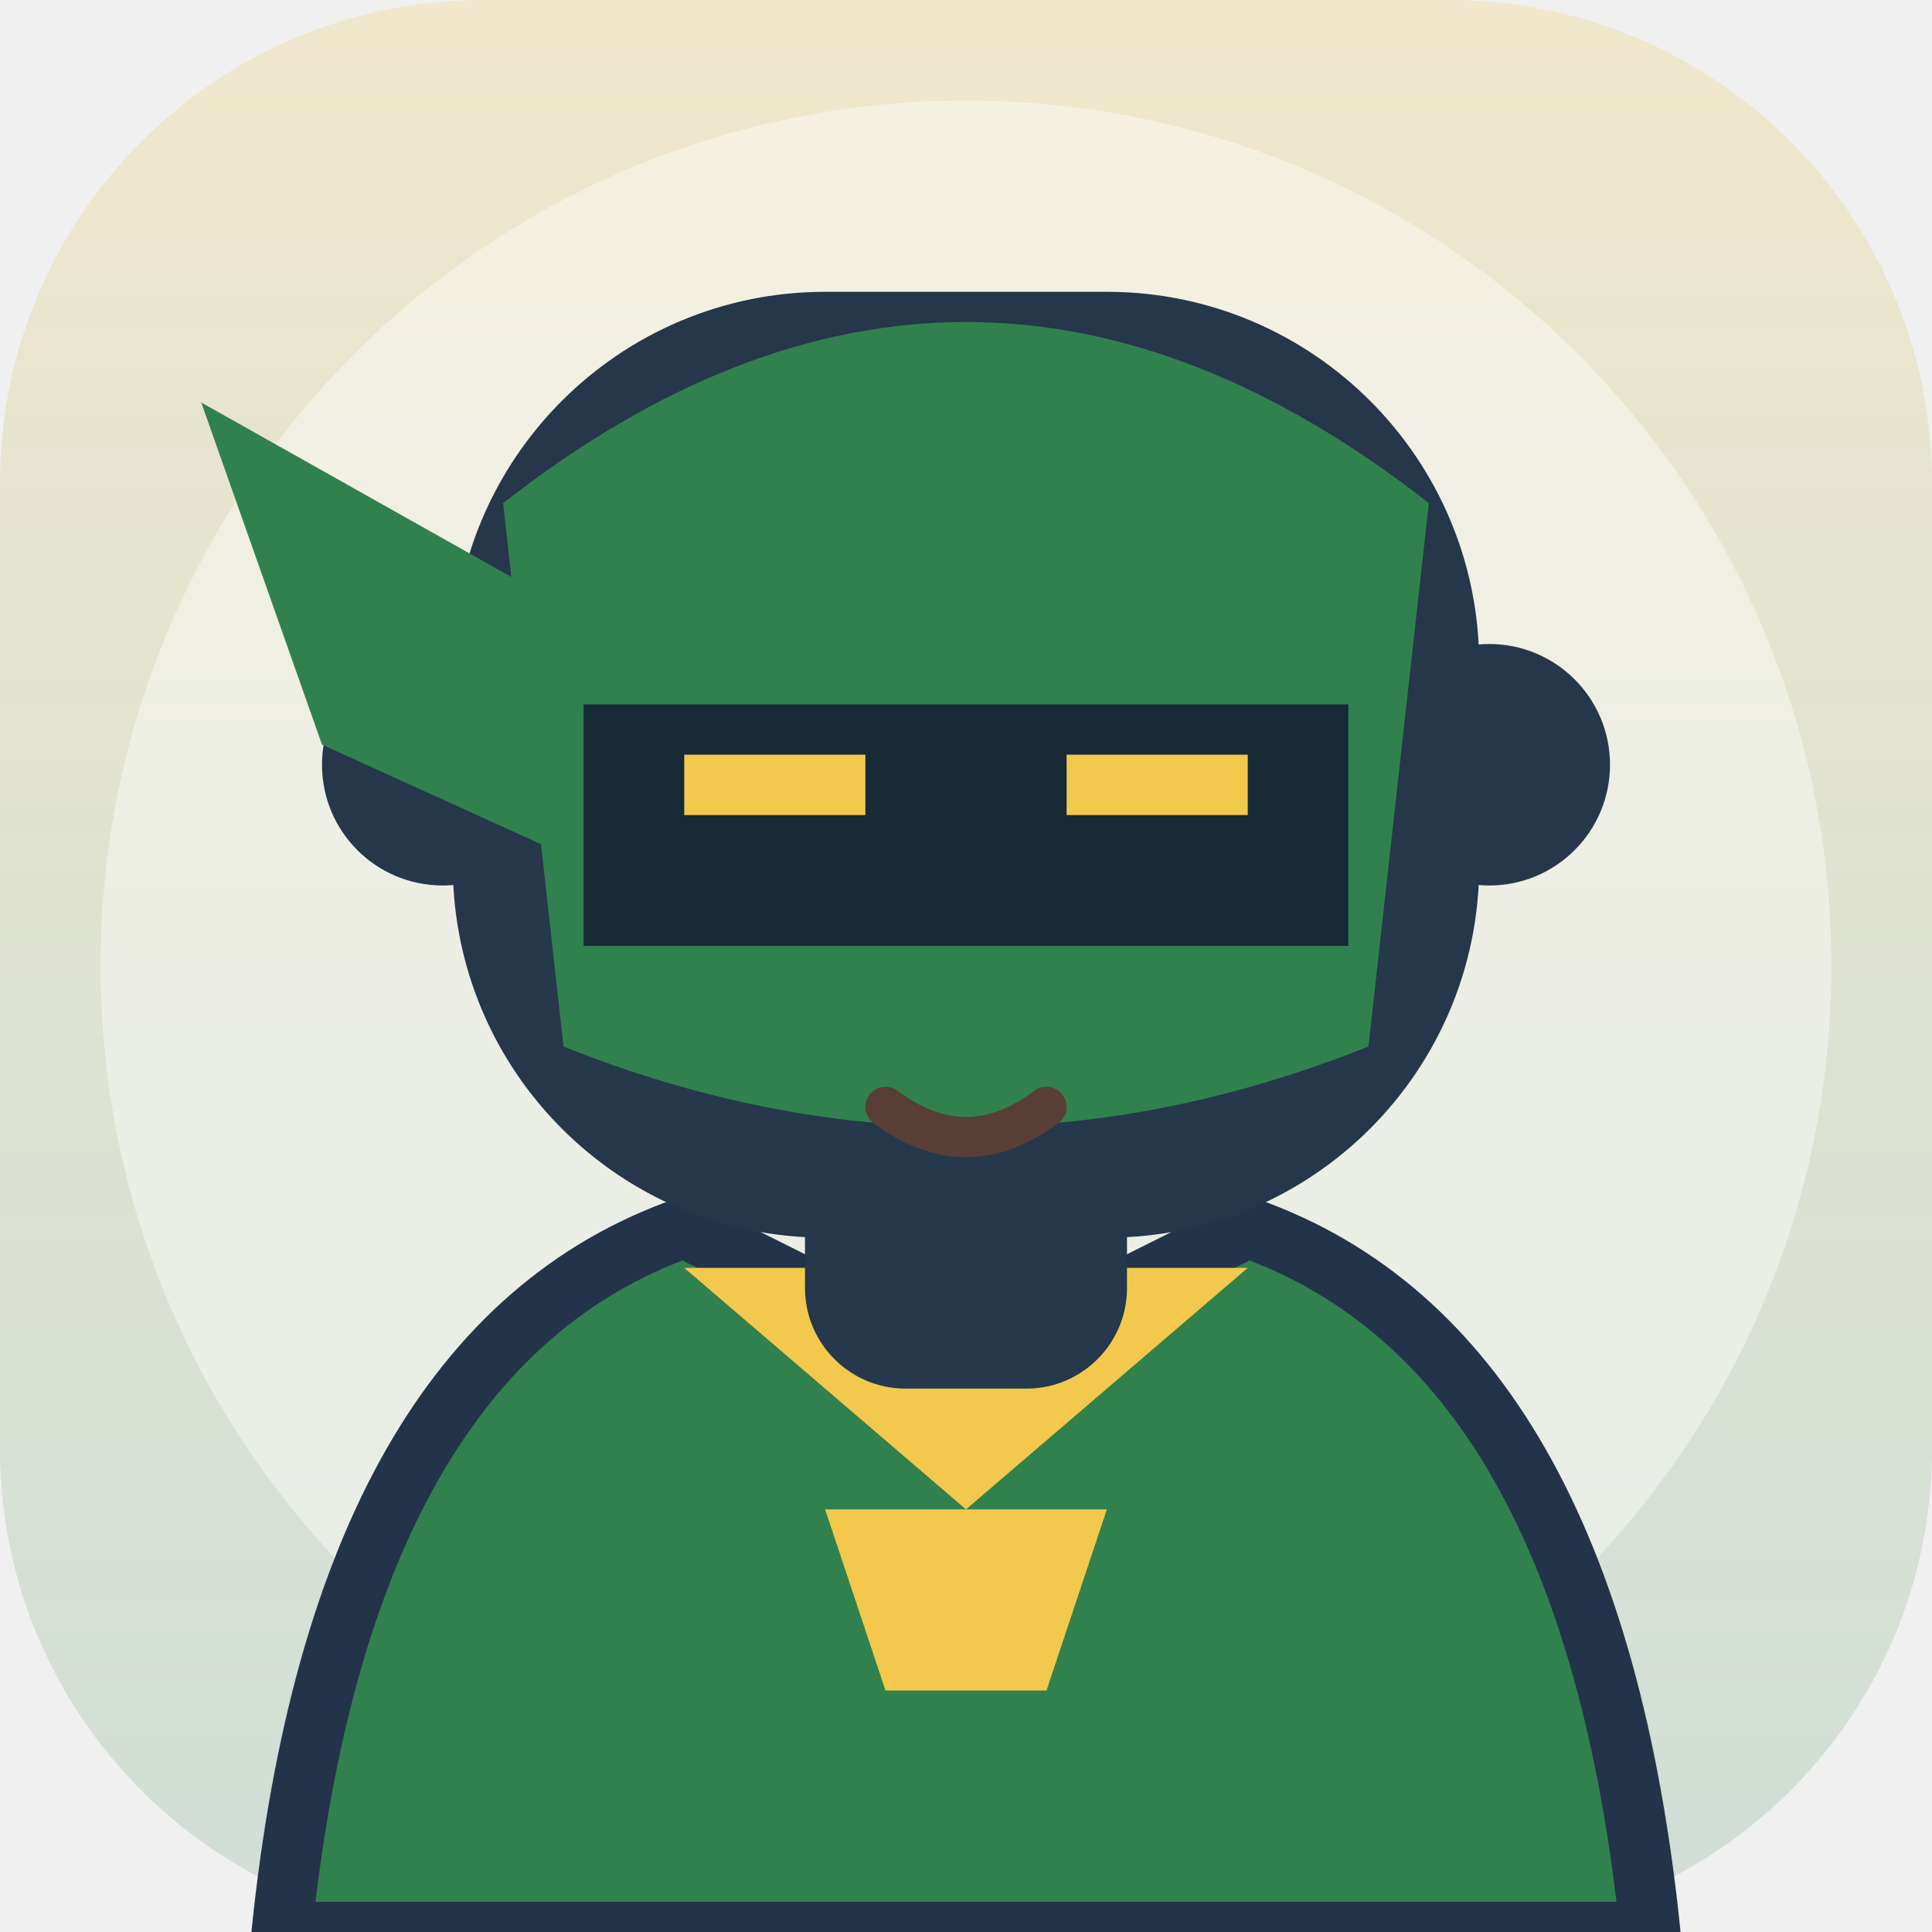
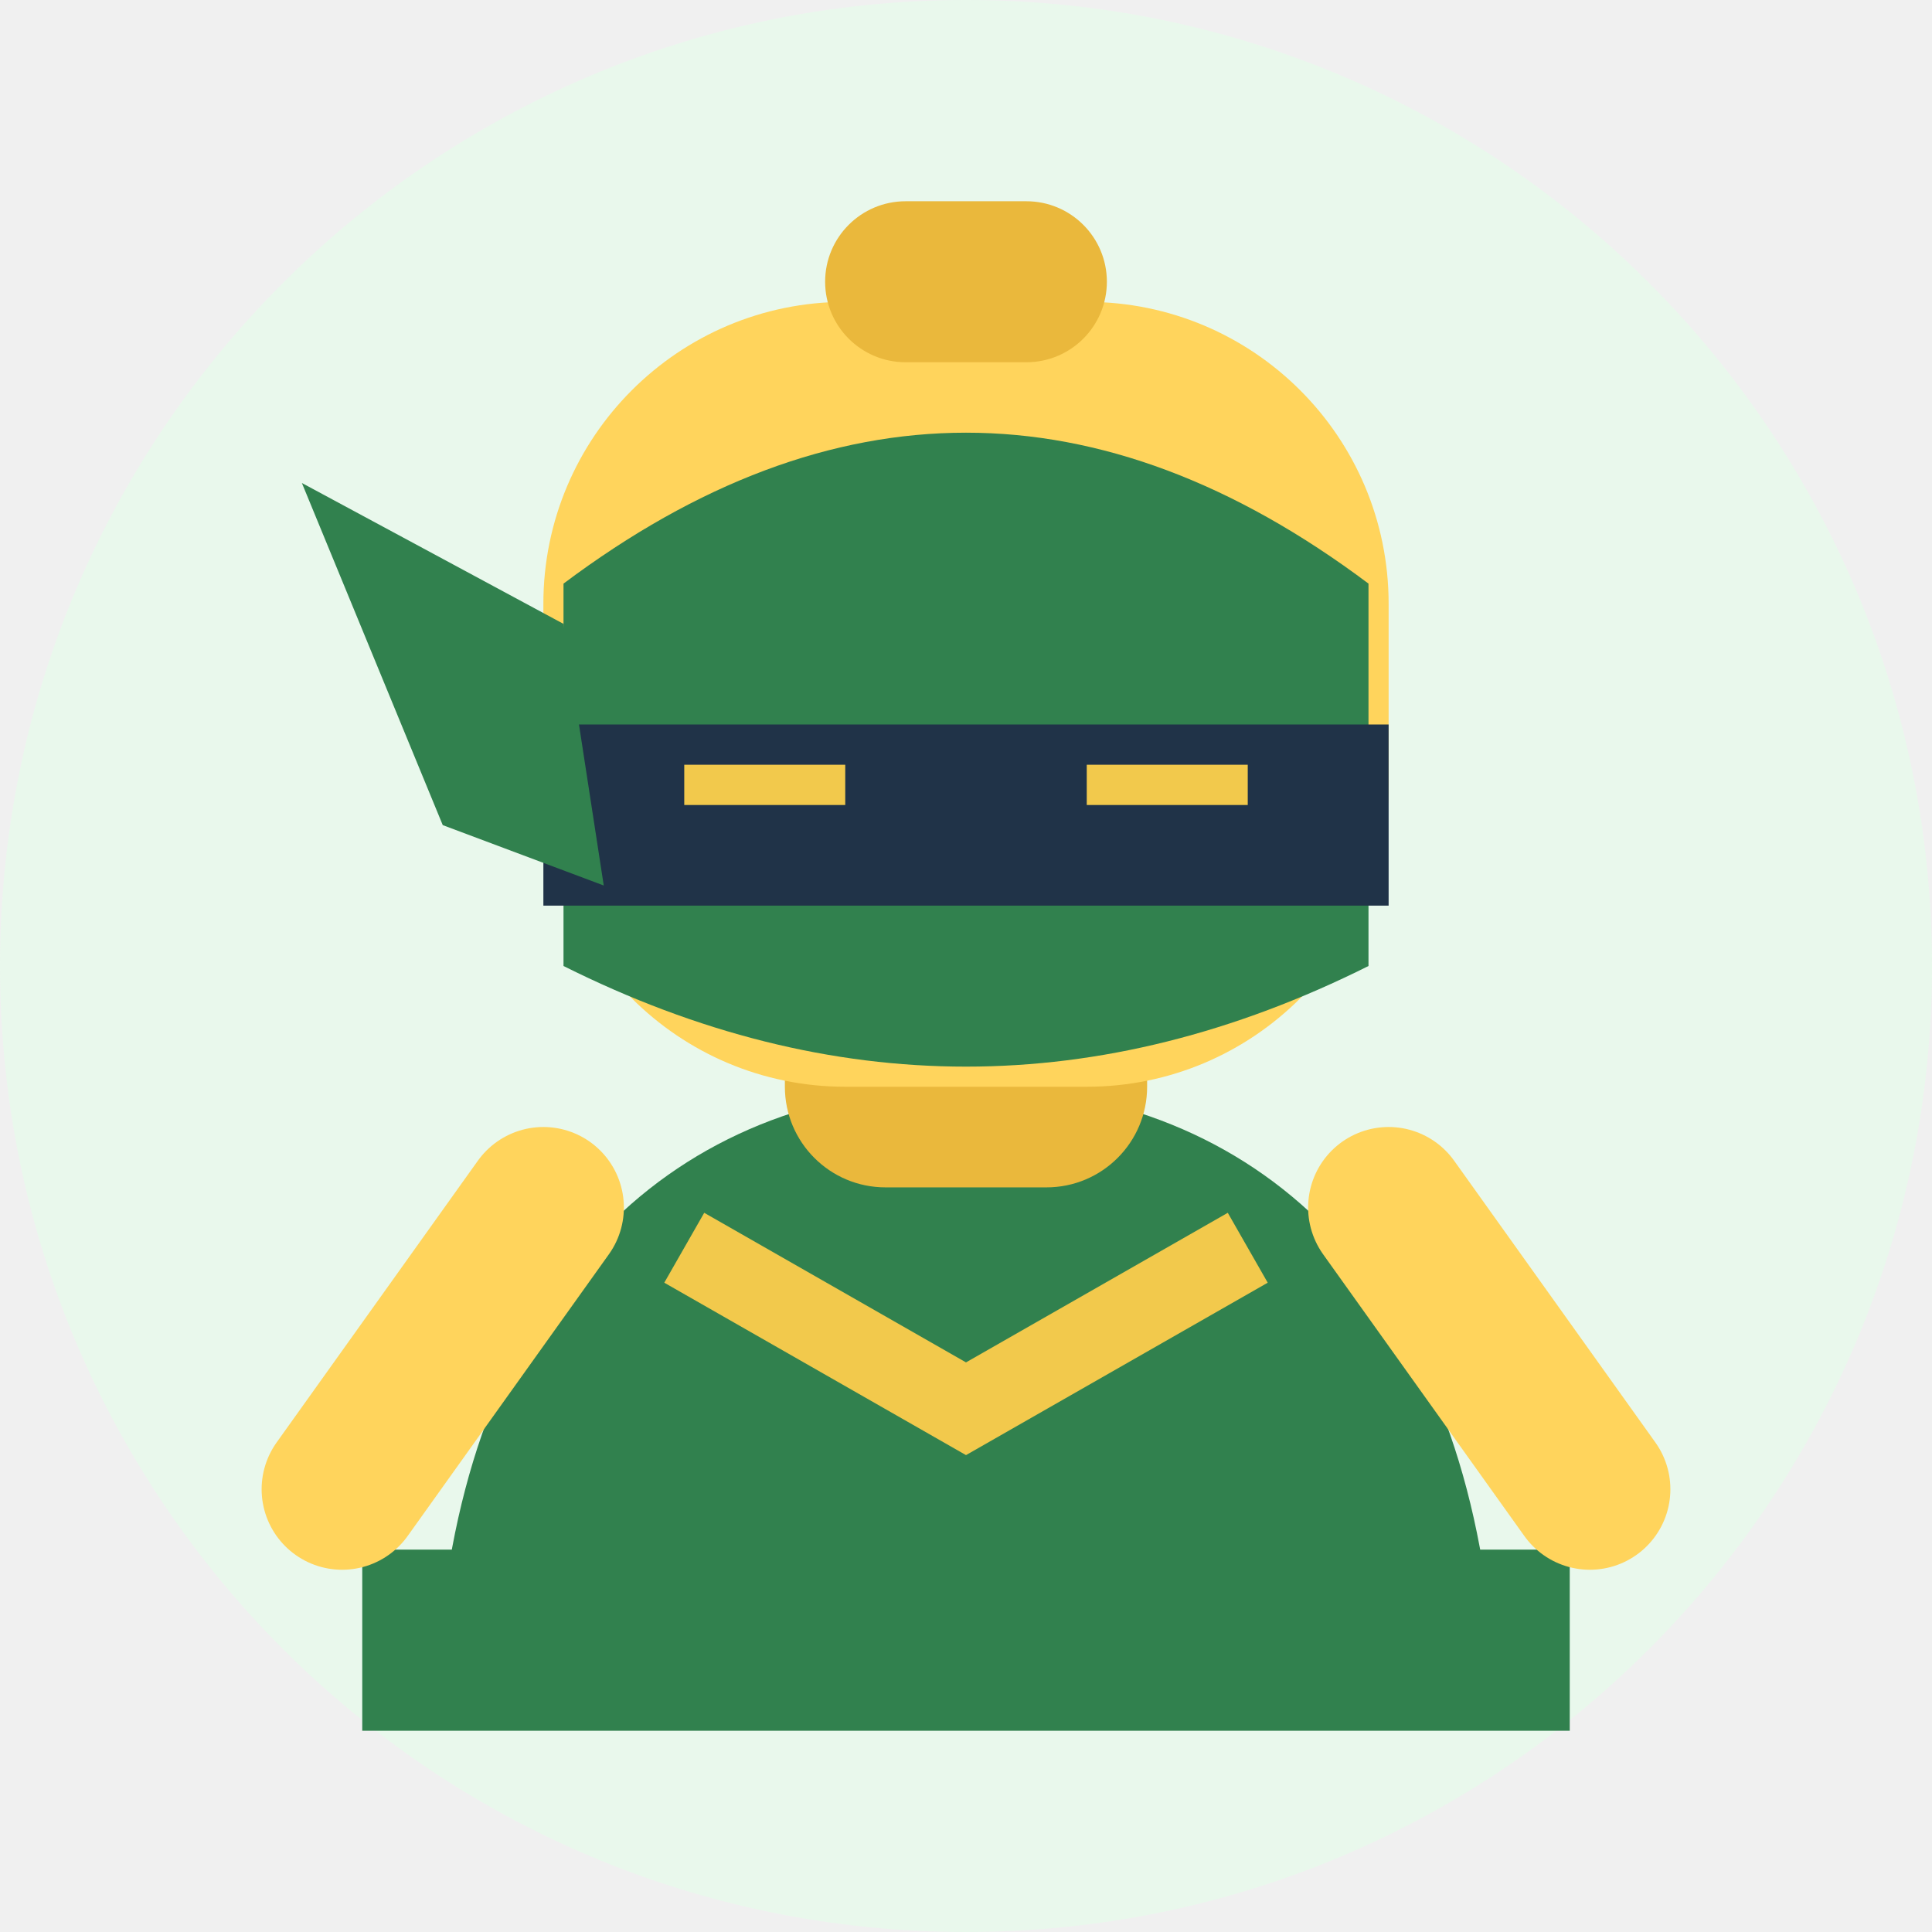
- <svg xmlns="http://www.w3.org/2000/svg" viewBox="0 0 96 96" role="img" aria-label="LEGO-style ninja character portrait">
-   <defs>
-     <linearGradient id="bg" x2="0" y2="1">
-       <stop stop-color="#f2c94c" stop-opacity=".22" />
-       <stop offset="1" stop-color="#31814e" stop-opacity=".16" />
-     </linearGradient>
-   </defs>
-   <rect width="96" height="96" rx="24" fill="url(#bg)" />
-   <circle cx="48" cy="48" r="43" fill="#fff" fill-opacity=".42" />
-   <path d="M14 96 Q17 67 34 61 L48 68 62 61 Q79 67 82 96Z" fill="#31814e" stroke="#23334a" stroke-width="3" />
-   <path d="M34 63l14 12 14-12" fill="#f2c94c" />
-   <path d="M41 75h14l-3 9h-8Z" fill="#f2c94c" />
-   <rect x="40" y="52" width="16" height="17" rx="5" fill="#25384c" />
-   <rect x="24" y="16" width="48" height="44" rx="17" fill="#25384c" stroke="#26364b" stroke-width="3" />
-   <path d="M28 34v-6q20-18 40 0v6" fill="#1f673a" />
-   <circle cx="22" cy="38" r="5" fill="#25384c" stroke="#26364b" stroke-width="2" />
-   <circle cx="74" cy="38" r="5" fill="#25384c" stroke="#26364b" stroke-width="2" />
-   <path d="M25 25 Q48 7 71 25 L68 52 Q48 60 28 52Z" fill="#31814e" />
-   <path d="M29 35h38v12H29Z" fill="#172a35" />
-   <path d="M34 39h9m10 0h9" stroke="#f2c94c" stroke-width="3" />
-   <path d="M26 29L10 20l6 17 11 5" fill="#31814e" />
-   <path d="M44 55q4 3 8 0" fill="none" stroke="#583e37" stroke-width="2" stroke-linecap="round" />
+ <svg xmlns="http://www.w3.org/2000/svg" viewBox="0 0 96 96" role="img" aria-label="ninja LEGO-style profile avatar">
+   <circle cx="48" cy="48" r="48" fill="#e9f8ec" />
+   <path d="M22 80c2-17 12-26 26-26s24 9 26 26" fill="#31814e" />
+   <path d="M18 77h60v9H18Z" rx="4" fill="#31814e" />
+   <rect x="39" y="46" width="18" height="13" rx="5" fill="#eab83c" />
+   <rect x="27" y="15" width="42" height="39" rx="15" fill="#ffd45c" />
+   <rect x="41" y="10" width="14" height="8" rx="4" fill="#eab83c" />
+   <circle cx="40" cy="33" r="2.4" fill="#263746" />
+   <circle cx="56" cy="33" r="2.4" fill="#263746" />
+   <path d="M39 42c5 5 13 5 18 0" fill="none" stroke="#263746" stroke-linecap="round" stroke-width="2.5" />
+   <path d="M27 60 17 74m52-14 10 14" fill="none" stroke="#ffd45c" stroke-linecap="round" stroke-width="8" />
+   <path d="M34 62 48 70 62 62" fill="none" stroke="#f2c94c" stroke-width="4" />
+   <path d="M28 29q20-15 40 0v19q-20 10-40 0Z" fill="#31814e" />
+   <path d="M27 36h42v9H27Z" fill="#203348" />
+   <path d="M34 39h8m12 0h8" stroke="#f2c94c" stroke-width="2" />
+   <path d="M28 31 15 24l7 17 8 3" fill="#31814e" />
</svg>
